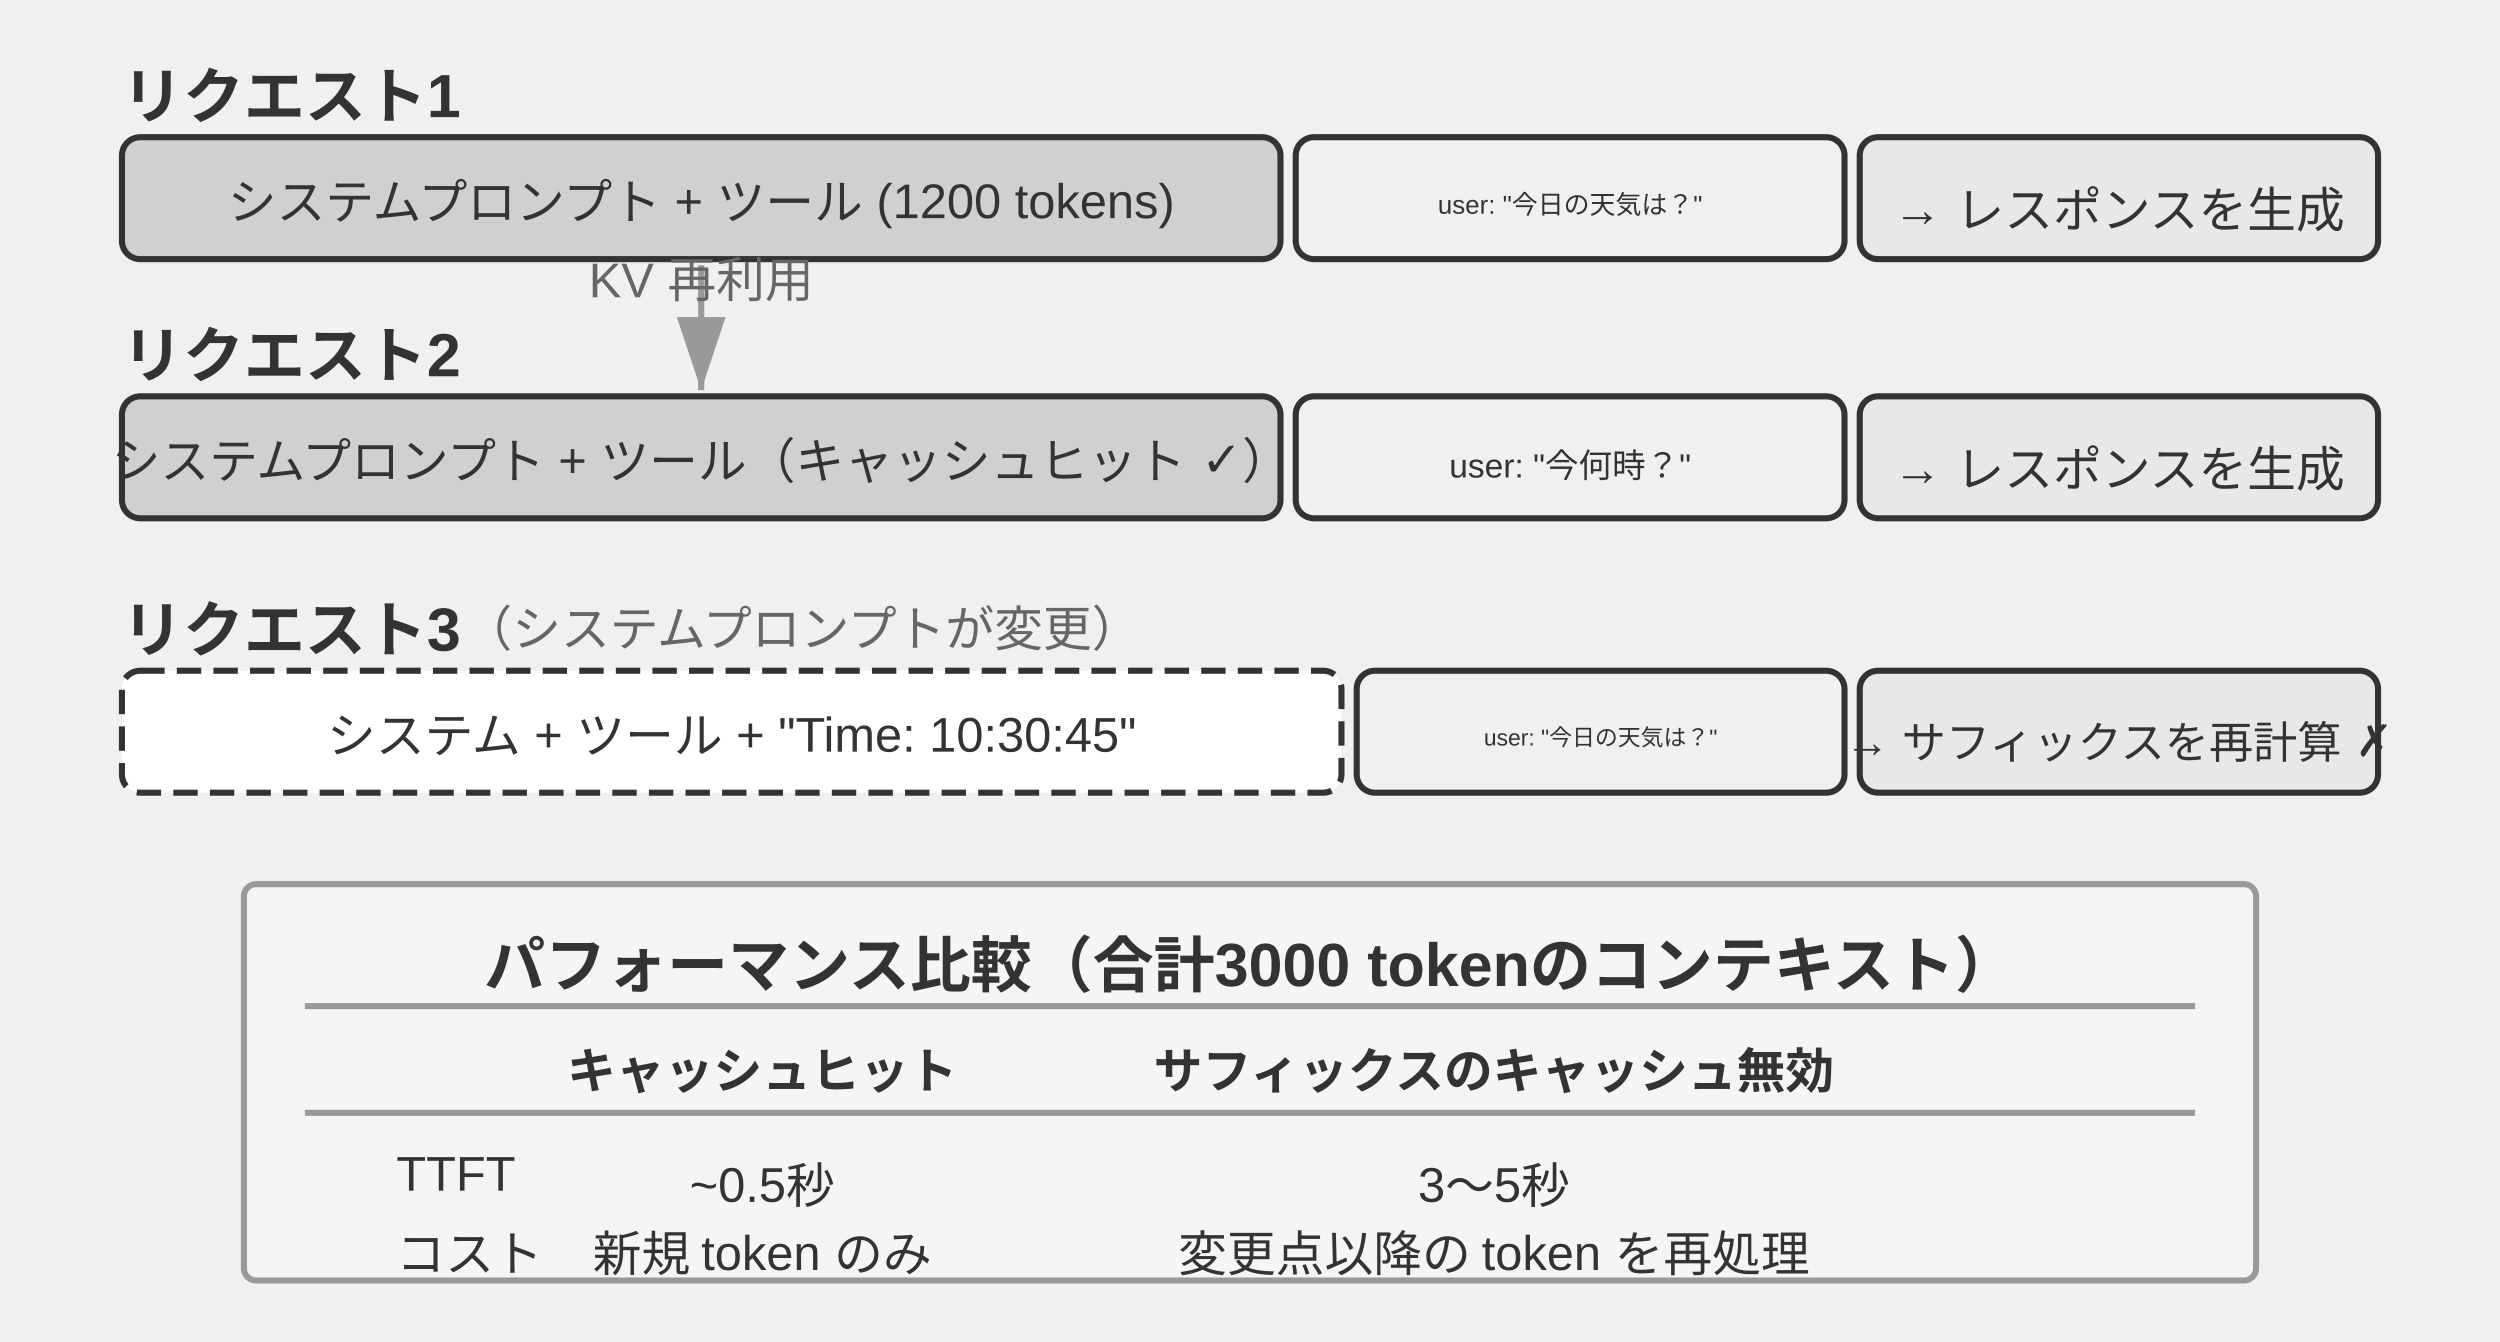
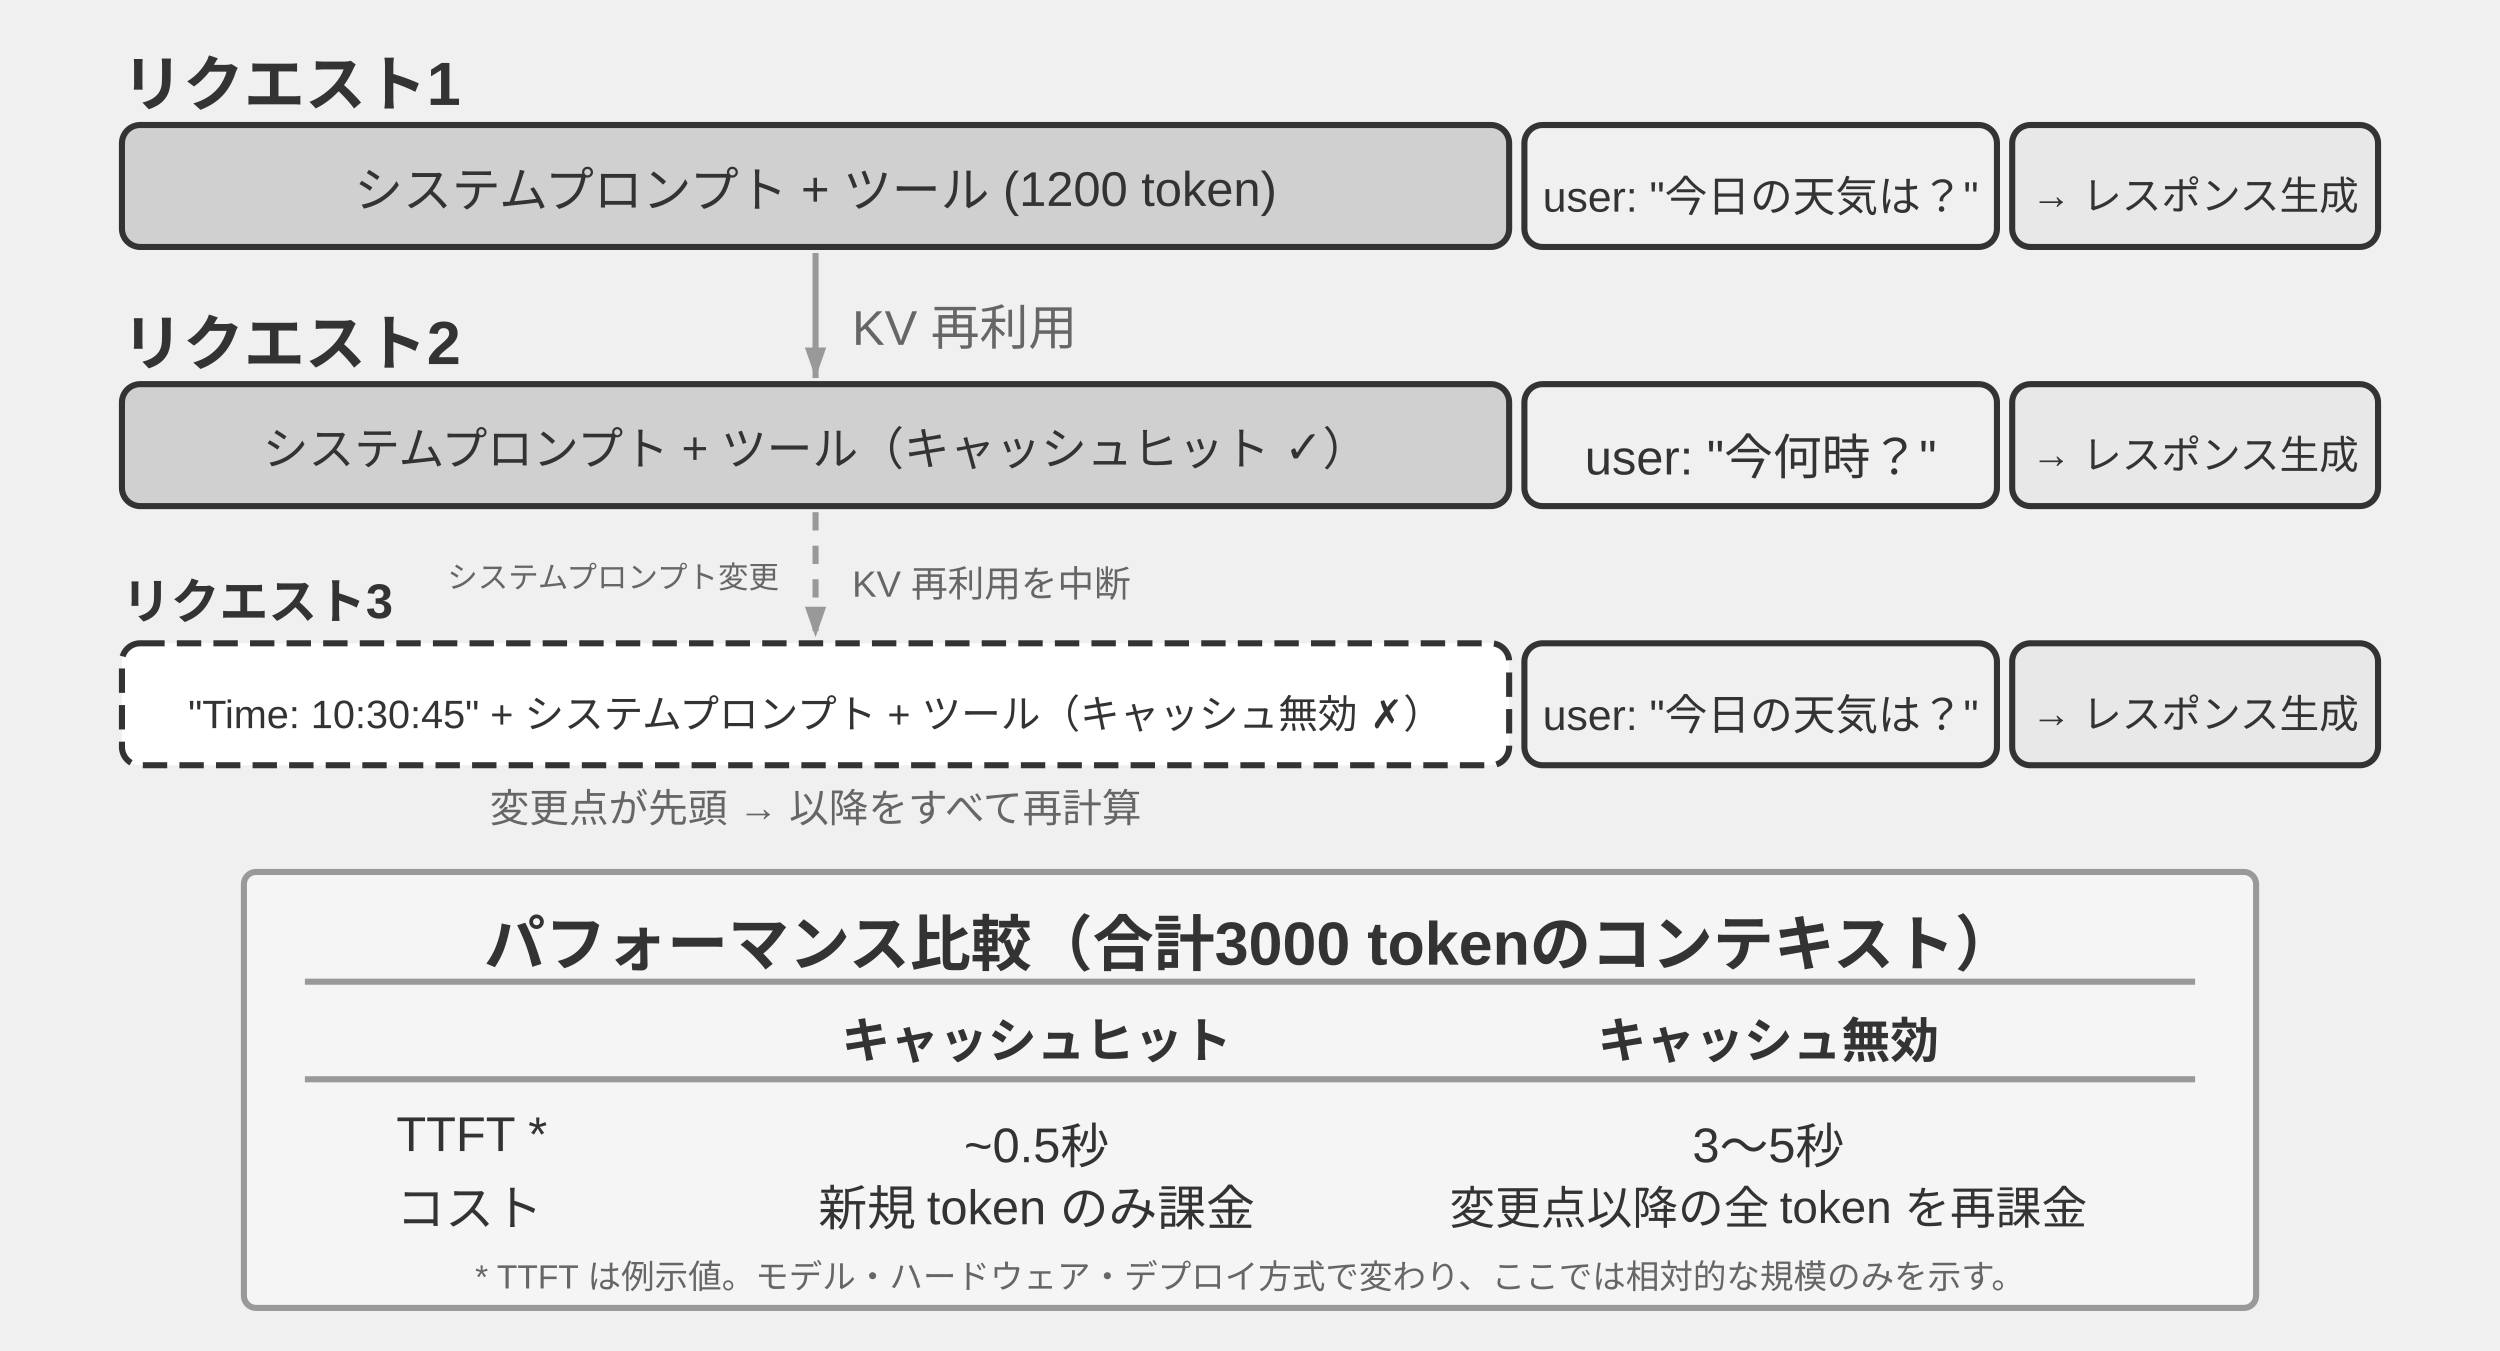
- <svg xmlns="http://www.w3.org/2000/svg" viewBox="0 40 820 440" width="820" height="440" style="background:#ffffff">
+ <svg xmlns="http://www.w3.org/2000/svg" viewBox="0 44 820 443" width="820" height="443" style="background:#ffffff">
  <defs>
-     <marker id="ah" markerWidth="12" markerHeight="8" refX="12" refY="4" orient="auto">
-       <polygon points="0 0, 12 4, 0 8" fill="#333333" />
-     </marker>
-     <marker id="ah-light" markerWidth="12" markerHeight="8" refX="12" refY="4" orient="auto">
-       <polygon points="0 0, 12 4, 0 8" fill="#999999" />
+     <marker id="ah-light" markerUnits="userSpaceOnUse" markerWidth="10" markerHeight="7" refX="10" refY="3.5" orient="auto">
+       <polygon points="0 0, 10 3.5, 0 7" fill="#999999" />
    </marker>
  </defs>
  <text x="40" y="70" font-family="Arial, 'Helvetica Neue', Helvetica, 'PingFang SC', 'Microsoft YaHei', sans-serif" font-size="20" fill="#333333" text-anchor="start" dominant-baseline="central" font-weight="bold">リクエスト1</text>
-   <rect x="40" y="85" width="380" height="40" rx="6" fill="#d0d0d0" stroke="#333333" stroke-width="2" />
-   <text x="230" y="105" font-family="Arial, 'Helvetica Neue', Helvetica, 'PingFang SC', 'Microsoft YaHei', sans-serif" font-size="16" fill="#333333" text-anchor="middle" dominant-baseline="central" font-weight="normal">システムプロンプト + ツール (1200 tokens)</text>
-   <rect x="425" y="85" width="180" height="40" rx="6" fill="#f0f0f0" stroke="#333333" stroke-width="2" />
-   <text x="515" y="105" font-family="Arial, 'Helvetica Neue', Helvetica, 'PingFang SC', 'Microsoft YaHei', sans-serif" font-size="8.5" fill="#333333" text-anchor="middle" dominant-baseline="central" font-weight="normal">user: "今日の天気は？"</text>
-   <rect x="610" y="85" width="170" height="40" rx="6" fill="#e8e8e8" stroke="#333333" stroke-width="2" />
-   <text x="695" y="105" font-family="Arial, 'Helvetica Neue', Helvetica, 'PingFang SC', 'Microsoft YaHei', sans-serif" font-size="16" fill="#333333" text-anchor="middle" dominant-baseline="central" font-weight="normal">→ レスポンスを生成</text>
+   <rect x="40" y="85" width="455" height="40" rx="6" fill="#d0d0d0" stroke="#333333" stroke-width="2" />
+   <text x="267.5" y="105" font-family="Arial, 'Helvetica Neue', Helvetica, 'PingFang SC', 'Microsoft YaHei', sans-serif" font-size="16" fill="#333333" text-anchor="middle" dominant-baseline="central" font-weight="normal">システムプロンプト + ツール (1200 token)</text>
+   <rect x="500" y="85" width="155" height="40" rx="6" fill="#f0f0f0" stroke="#333333" stroke-width="2" />
+   <text x="577.5" y="105" font-family="Arial, 'Helvetica Neue', Helvetica, 'PingFang SC', 'Microsoft YaHei', sans-serif" font-size="14" fill="#333333" text-anchor="middle" dominant-baseline="central" font-weight="normal">user: "今日の天気は？"</text>
+   <rect x="660" y="85" width="120" height="40" rx="6" fill="#e8e8e8" stroke="#333333" stroke-width="2" />
+   <text x="720" y="105" font-family="Arial, 'Helvetica Neue', Helvetica, 'PingFang SC', 'Microsoft YaHei', sans-serif" font-size="13" fill="#333333" text-anchor="middle" dominant-baseline="central" font-weight="normal">→ レスポンス生成</text>
  <text x="40" y="155" font-family="Arial, 'Helvetica Neue', Helvetica, 'PingFang SC', 'Microsoft YaHei', sans-serif" font-size="20" fill="#333333" text-anchor="start" dominant-baseline="central" font-weight="bold">リクエスト2</text>
-   <rect x="40" y="170" width="380" height="40" rx="6" fill="#d0d0d0" stroke="#333333" stroke-width="2" />
-   <text x="230" y="190" font-family="Arial, 'Helvetica Neue', Helvetica, 'PingFang SC', 'Microsoft YaHei', sans-serif" font-size="16" fill="#333333" text-anchor="middle" dominant-baseline="central" font-weight="normal">システムプロンプト + ツール（キャッシュヒット ✓）</text>
-   <rect x="425" y="170" width="180" height="40" rx="6" fill="#f0f0f0" stroke="#333333" stroke-width="2" />
-   <text x="515" y="190" font-family="Arial, 'Helvetica Neue', Helvetica, 'PingFang SC', 'Microsoft YaHei', sans-serif" font-size="11" fill="#333333" text-anchor="middle" dominant-baseline="central" font-weight="normal">user: "今何時？"</text>
-   <rect x="610" y="170" width="170" height="40" rx="6" fill="#e8e8e8" stroke="#333333" stroke-width="2" />
-   <text x="695" y="190" font-family="Arial, 'Helvetica Neue', Helvetica, 'PingFang SC', 'Microsoft YaHei', sans-serif" font-size="16" fill="#333333" text-anchor="middle" dominant-baseline="central" font-weight="normal">→ レスポンスを生成</text>
-   <line x1="230" y1="127" x2="230" y2="168" stroke="#999999" stroke-width="2" marker-end="url(#ah-light)" />
-   <text x="230.0" y="137.5" font-family="Arial, 'Helvetica Neue', Helvetica, 'PingFang SC', 'Microsoft YaHei', sans-serif" font-size="16" fill="#666666" text-anchor="middle">KV 再利用</text>
-   <text x="40" y="245" font-family="Arial, 'Helvetica Neue', Helvetica, 'PingFang SC', 'Microsoft YaHei', sans-serif" font-size="20" fill="#333333" text-anchor="start" dominant-baseline="central" font-weight="bold">リクエスト3</text>
-   <text x="152" y="245" font-family="Arial, 'Helvetica Neue', Helvetica, 'PingFang SC', 'Microsoft YaHei', sans-serif" font-size="16" fill="#666666" text-anchor="start" dominant-baseline="central" font-weight="normal">（システムプロンプトが変更）</text>
-   <rect x="40" y="260" width="400" height="40" rx="6" fill="#ffffff" stroke="#333333" stroke-width="2" stroke-dasharray="8,4" />
-   <text x="240" y="280" font-family="Arial, 'Helvetica Neue', Helvetica, 'PingFang SC', 'Microsoft YaHei', sans-serif" font-size="16" fill="#333333" text-anchor="middle" dominant-baseline="central" font-weight="normal">システム + ツール + "Time: 10:30:45"</text>
-   <rect x="445" y="260" width="160" height="40" rx="6" fill="#f0f0f0" stroke="#333333" stroke-width="2" />
-   <text x="525" y="280" font-family="Arial, 'Helvetica Neue', Helvetica, 'PingFang SC', 'Microsoft YaHei', sans-serif" font-size="7.5" fill="#333333" text-anchor="middle" dominant-baseline="central" font-weight="normal">user: "今日の天気は？"</text>
-   <rect x="610" y="260" width="170" height="40" rx="6" fill="#e8e8e8" stroke="#333333" stroke-width="2" />
-   <text x="695" y="280" font-family="Arial, 'Helvetica Neue', Helvetica, 'PingFang SC', 'Microsoft YaHei', sans-serif" font-size="14.5" fill="#333333" text-anchor="middle" dominant-baseline="central" font-weight="normal">→ サフィックスを再計算 ✗</text>
-   <rect x="80" y="330" width="660" height="130" rx="4" fill="#f5f5f5" stroke="#999999" stroke-width="2" />
-   <text x="410" y="355" font-family="Arial, 'Helvetica Neue', Helvetica, 'PingFang SC', 'Microsoft YaHei', sans-serif" font-size="20" fill="#333333" text-anchor="middle" dominant-baseline="central" font-weight="bold">パフォーマンス比較（合計3000 tokenのコンテキスト）</text>
-   <line x1="100" y1="370" x2="720" y2="370" stroke="#999999" stroke-width="2" />
-   <text x="250" y="390" font-family="Arial, 'Helvetica Neue', Helvetica, 'PingFang SC', 'Microsoft YaHei', sans-serif" font-size="16" fill="#333333" text-anchor="middle" dominant-baseline="central" font-weight="bold">キャッシュヒット</text>
-   <text x="490" y="390" font-family="Arial, 'Helvetica Neue', Helvetica, 'PingFang SC', 'Microsoft YaHei', sans-serif" font-size="16" fill="#333333" text-anchor="middle" dominant-baseline="central" font-weight="bold">サフィックスのキャッシュ無効</text>
-   <line x1="100" y1="405" x2="720" y2="405" stroke="#999999" stroke-width="2" />
-   <text x="130" y="425" font-family="Arial, 'Helvetica Neue', Helvetica, 'PingFang SC', 'Microsoft YaHei', sans-serif" font-size="16" fill="#333333" text-anchor="start" dominant-baseline="central" font-weight="normal">TTFT</text>
-   <text x="250" y="425" font-family="Arial, 'Helvetica Neue', Helvetica, 'PingFang SC', 'Microsoft YaHei', sans-serif" font-size="16" fill="#333333" text-anchor="middle" dominant-baseline="central" font-weight="normal">~0.5秒</text>
-   <text x="490" y="425" font-family="Arial, 'Helvetica Neue', Helvetica, 'PingFang SC', 'Microsoft YaHei', sans-serif" font-size="16" fill="#333333" text-anchor="middle" dominant-baseline="central" font-weight="normal">3〜5秒</text>
-   <text x="130" y="450" font-family="Arial, 'Helvetica Neue', Helvetica, 'PingFang SC', 'Microsoft YaHei', sans-serif" font-size="16" fill="#333333" text-anchor="start" dominant-baseline="central" font-weight="normal">コスト</text>
-   <text x="250" y="450" font-family="Arial, 'Helvetica Neue', Helvetica, 'PingFang SC', 'Microsoft YaHei', sans-serif" font-size="16" fill="#333333" text-anchor="middle" dominant-baseline="central" font-weight="normal">新規 token のみ</text>
-   <text x="490" y="450" font-family="Arial, 'Helvetica Neue', Helvetica, 'PingFang SC', 'Microsoft YaHei', sans-serif" font-size="16" fill="#333333" text-anchor="middle" dominant-baseline="central" font-weight="normal">変更点以降の token を再処理</text>
+   <rect x="40" y="170" width="455" height="40" rx="6" fill="#d0d0d0" stroke="#333333" stroke-width="2" />
+   <text x="267.5" y="190" font-family="Arial, 'Helvetica Neue', Helvetica, 'PingFang SC', 'Microsoft YaHei', sans-serif" font-size="15" fill="#333333" text-anchor="middle" dominant-baseline="central" font-weight="normal">システムプロンプト + ツール（キャッシュヒット ✓）</text>
+   <rect x="500" y="170" width="155" height="40" rx="6" fill="#f0f0f0" stroke="#333333" stroke-width="2" />
+   <text x="577.5" y="190" font-family="Arial, 'Helvetica Neue', Helvetica, 'PingFang SC', 'Microsoft YaHei', sans-serif" font-size="16" fill="#333333" text-anchor="middle" dominant-baseline="central" font-weight="normal">user: "今何時？"</text>
+   <rect x="660" y="170" width="120" height="40" rx="6" fill="#e8e8e8" stroke="#333333" stroke-width="2" />
+   <text x="720" y="190" font-family="Arial, 'Helvetica Neue', Helvetica, 'PingFang SC', 'Microsoft YaHei', sans-serif" font-size="13" fill="#333333" text-anchor="middle" dominant-baseline="central" font-weight="normal">→ レスポンス生成</text>
+   <line x1="267.5" y1="127" x2="267.5" y2="168" stroke="#999999" stroke-width="2" marker-end="url(#ah-light)" />
+   <text x="279.5" y="147.5" font-family="Arial, 'Helvetica Neue', Helvetica, 'PingFang SC', 'Microsoft YaHei', sans-serif" font-size="16" fill="#666666" text-anchor="start" dominant-baseline="central">KV 再利用</text>
+   <line x1="267.5" y1="212" x2="267.5" y2="253" stroke="#999999" stroke-width="2" stroke-dasharray="6,5" marker-end="url(#ah-light)" />
+   <text x="255.5" y="232.5" font-family="Arial, 'Helvetica Neue', Helvetica, 'PingFang SC', 'Microsoft YaHei', sans-serif" font-size="10" fill="#666666" text-anchor="end" dominant-baseline="central">システムプロンプト変更</text>
+   <text x="279.5" y="232.5" font-family="Arial, 'Helvetica Neue', Helvetica, 'PingFang SC', 'Microsoft YaHei', sans-serif" font-size="12" fill="#666666" text-anchor="start" dominant-baseline="central">KV 再利用を中断</text>
+   <text x="40" y="240" font-family="Arial, 'Helvetica Neue', Helvetica, 'PingFang SC', 'Microsoft YaHei', sans-serif" font-size="16" fill="#333333" text-anchor="start" dominant-baseline="central" font-weight="bold">リクエスト3</text>
+   <rect x="40" y="255" width="455" height="40" rx="6" fill="#ffffff" stroke="#333333" stroke-width="2" stroke-dasharray="8,4" />
+   <text x="267.5" y="275" font-family="Arial, 'Helvetica Neue', Helvetica, 'PingFang SC', 'Microsoft YaHei', sans-serif" font-size="13" fill="#333333" text-anchor="middle" dominant-baseline="central" font-weight="normal">"Time: 10:30:45" + システムプロンプト + ツール（キャッシュ無効 ✗）</text>
+   <text x="267.5" y="308" font-family="Arial, 'Helvetica Neue', Helvetica, 'PingFang SC', 'Microsoft YaHei', sans-serif" font-size="13" fill="#666666" text-anchor="middle" dominant-baseline="central">変更点が先頭 → 以降をすべて再計算</text>
+   <rect x="500" y="255" width="155" height="40" rx="6" fill="#f0f0f0" stroke="#333333" stroke-width="2" />
+   <text x="577.5" y="275" font-family="Arial, 'Helvetica Neue', Helvetica, 'PingFang SC', 'Microsoft YaHei', sans-serif" font-size="14" fill="#333333" text-anchor="middle" dominant-baseline="central" font-weight="normal">user: "今日の天気は？"</text>
+   <rect x="660" y="255" width="120" height="40" rx="6" fill="#e8e8e8" stroke="#333333" stroke-width="2" />
+   <text x="720" y="275" font-family="Arial, 'Helvetica Neue', Helvetica, 'PingFang SC', 'Microsoft YaHei', sans-serif" font-size="13" fill="#333333" text-anchor="middle" dominant-baseline="central" font-weight="normal">→ レスポンス生成</text>
+   <rect x="80" y="330" width="660" height="143" rx="4" fill="#f5f5f5" stroke="#999999" stroke-width="2" />
+   <text x="410" y="352" font-family="Arial, 'Helvetica Neue', Helvetica, 'PingFang SC', 'Microsoft YaHei', sans-serif" font-size="20" fill="#333333" text-anchor="middle" dominant-baseline="central" font-weight="bold">パフォーマンス比較（合計3000 tokenのコンテキスト）</text>
+   <line x1="100" y1="366" x2="720" y2="366" stroke="#999999" stroke-width="2" />
+   <text x="340" y="384" font-family="Arial, 'Helvetica Neue', Helvetica, 'PingFang SC', 'Microsoft YaHei', sans-serif" font-size="16" fill="#333333" text-anchor="middle" dominant-baseline="central" font-weight="bold">キャッシュヒット</text>
+   <text x="580" y="384" font-family="Arial, 'Helvetica Neue', Helvetica, 'PingFang SC', 'Microsoft YaHei', sans-serif" font-size="16" fill="#333333" text-anchor="middle" dominant-baseline="central" font-weight="bold">キャッシュ無効</text>
+   <line x1="100" y1="398" x2="720" y2="398" stroke="#999999" stroke-width="2" />
+   <text x="130" y="416" font-family="Arial, 'Helvetica Neue', Helvetica, 'PingFang SC', 'Microsoft YaHei', sans-serif" font-size="16" fill="#333333" text-anchor="start" dominant-baseline="central" font-weight="normal">TTFT *</text>
+   <text x="340" y="416" font-family="Arial, 'Helvetica Neue', Helvetica, 'PingFang SC', 'Microsoft YaHei', sans-serif" font-size="16" fill="#333333" text-anchor="middle" dominant-baseline="central" font-weight="normal">~0.5秒</text>
+   <text x="580" y="416" font-family="Arial, 'Helvetica Neue', Helvetica, 'PingFang SC', 'Microsoft YaHei', sans-serif" font-size="16" fill="#333333" text-anchor="middle" dominant-baseline="central" font-weight="normal">3〜5秒</text>
+   <text x="130" y="439" font-family="Arial, 'Helvetica Neue', Helvetica, 'PingFang SC', 'Microsoft YaHei', sans-serif" font-size="16" fill="#333333" text-anchor="start" dominant-baseline="central" font-weight="normal">コスト</text>
+   <text x="340" y="439" font-family="Arial, 'Helvetica Neue', Helvetica, 'PingFang SC', 'Microsoft YaHei', sans-serif" font-size="16" fill="#333333" text-anchor="middle" dominant-baseline="central" font-weight="normal">新規 token のみ課金</text>
+   <text x="580" y="439" font-family="Arial, 'Helvetica Neue', Helvetica, 'PingFang SC', 'Microsoft YaHei', sans-serif" font-size="15" fill="#333333" text-anchor="middle" dominant-baseline="central" font-weight="normal">変更点以降の全 token を再課金</text>
+   <text x="410" y="460" font-family="Arial, 'Helvetica Neue', Helvetica, 'PingFang SC', 'Microsoft YaHei', sans-serif" font-size="11" fill="#666666" text-anchor="middle" dominant-baseline="central">* TTFT は例示値。モデル・ハードウェア・デプロイ方式で変わり、ここでは相対的な規模のみを示す。</text>
</svg>
